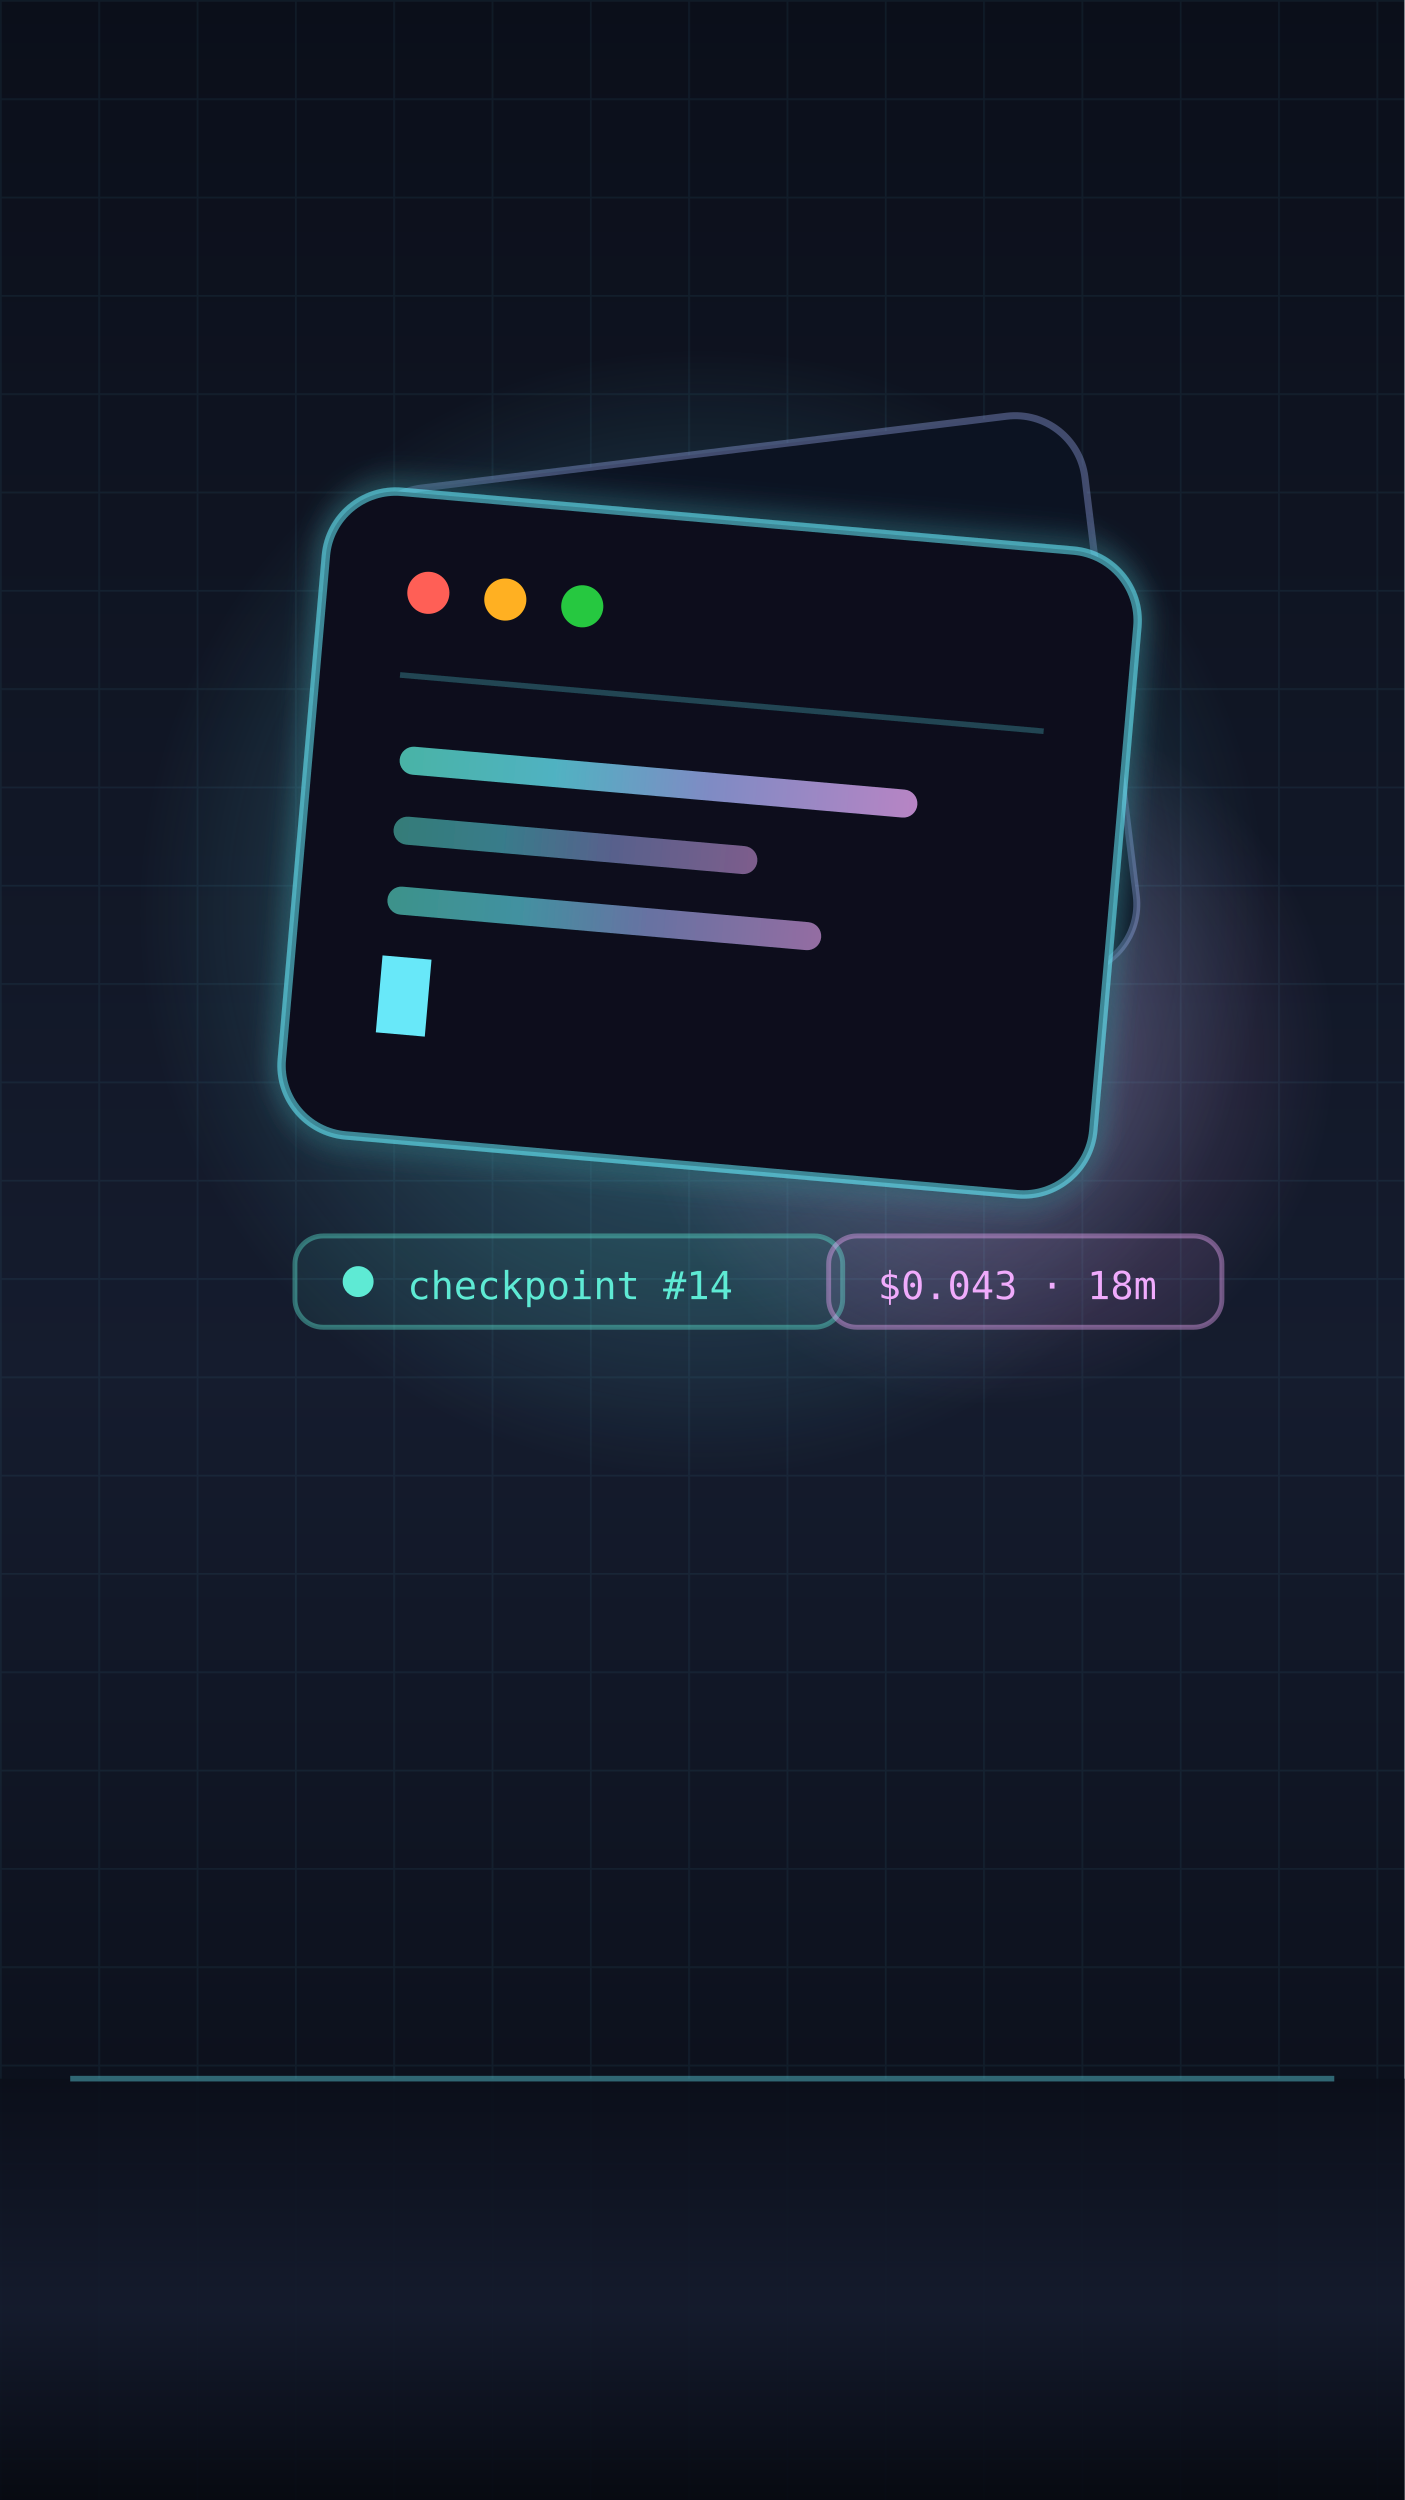
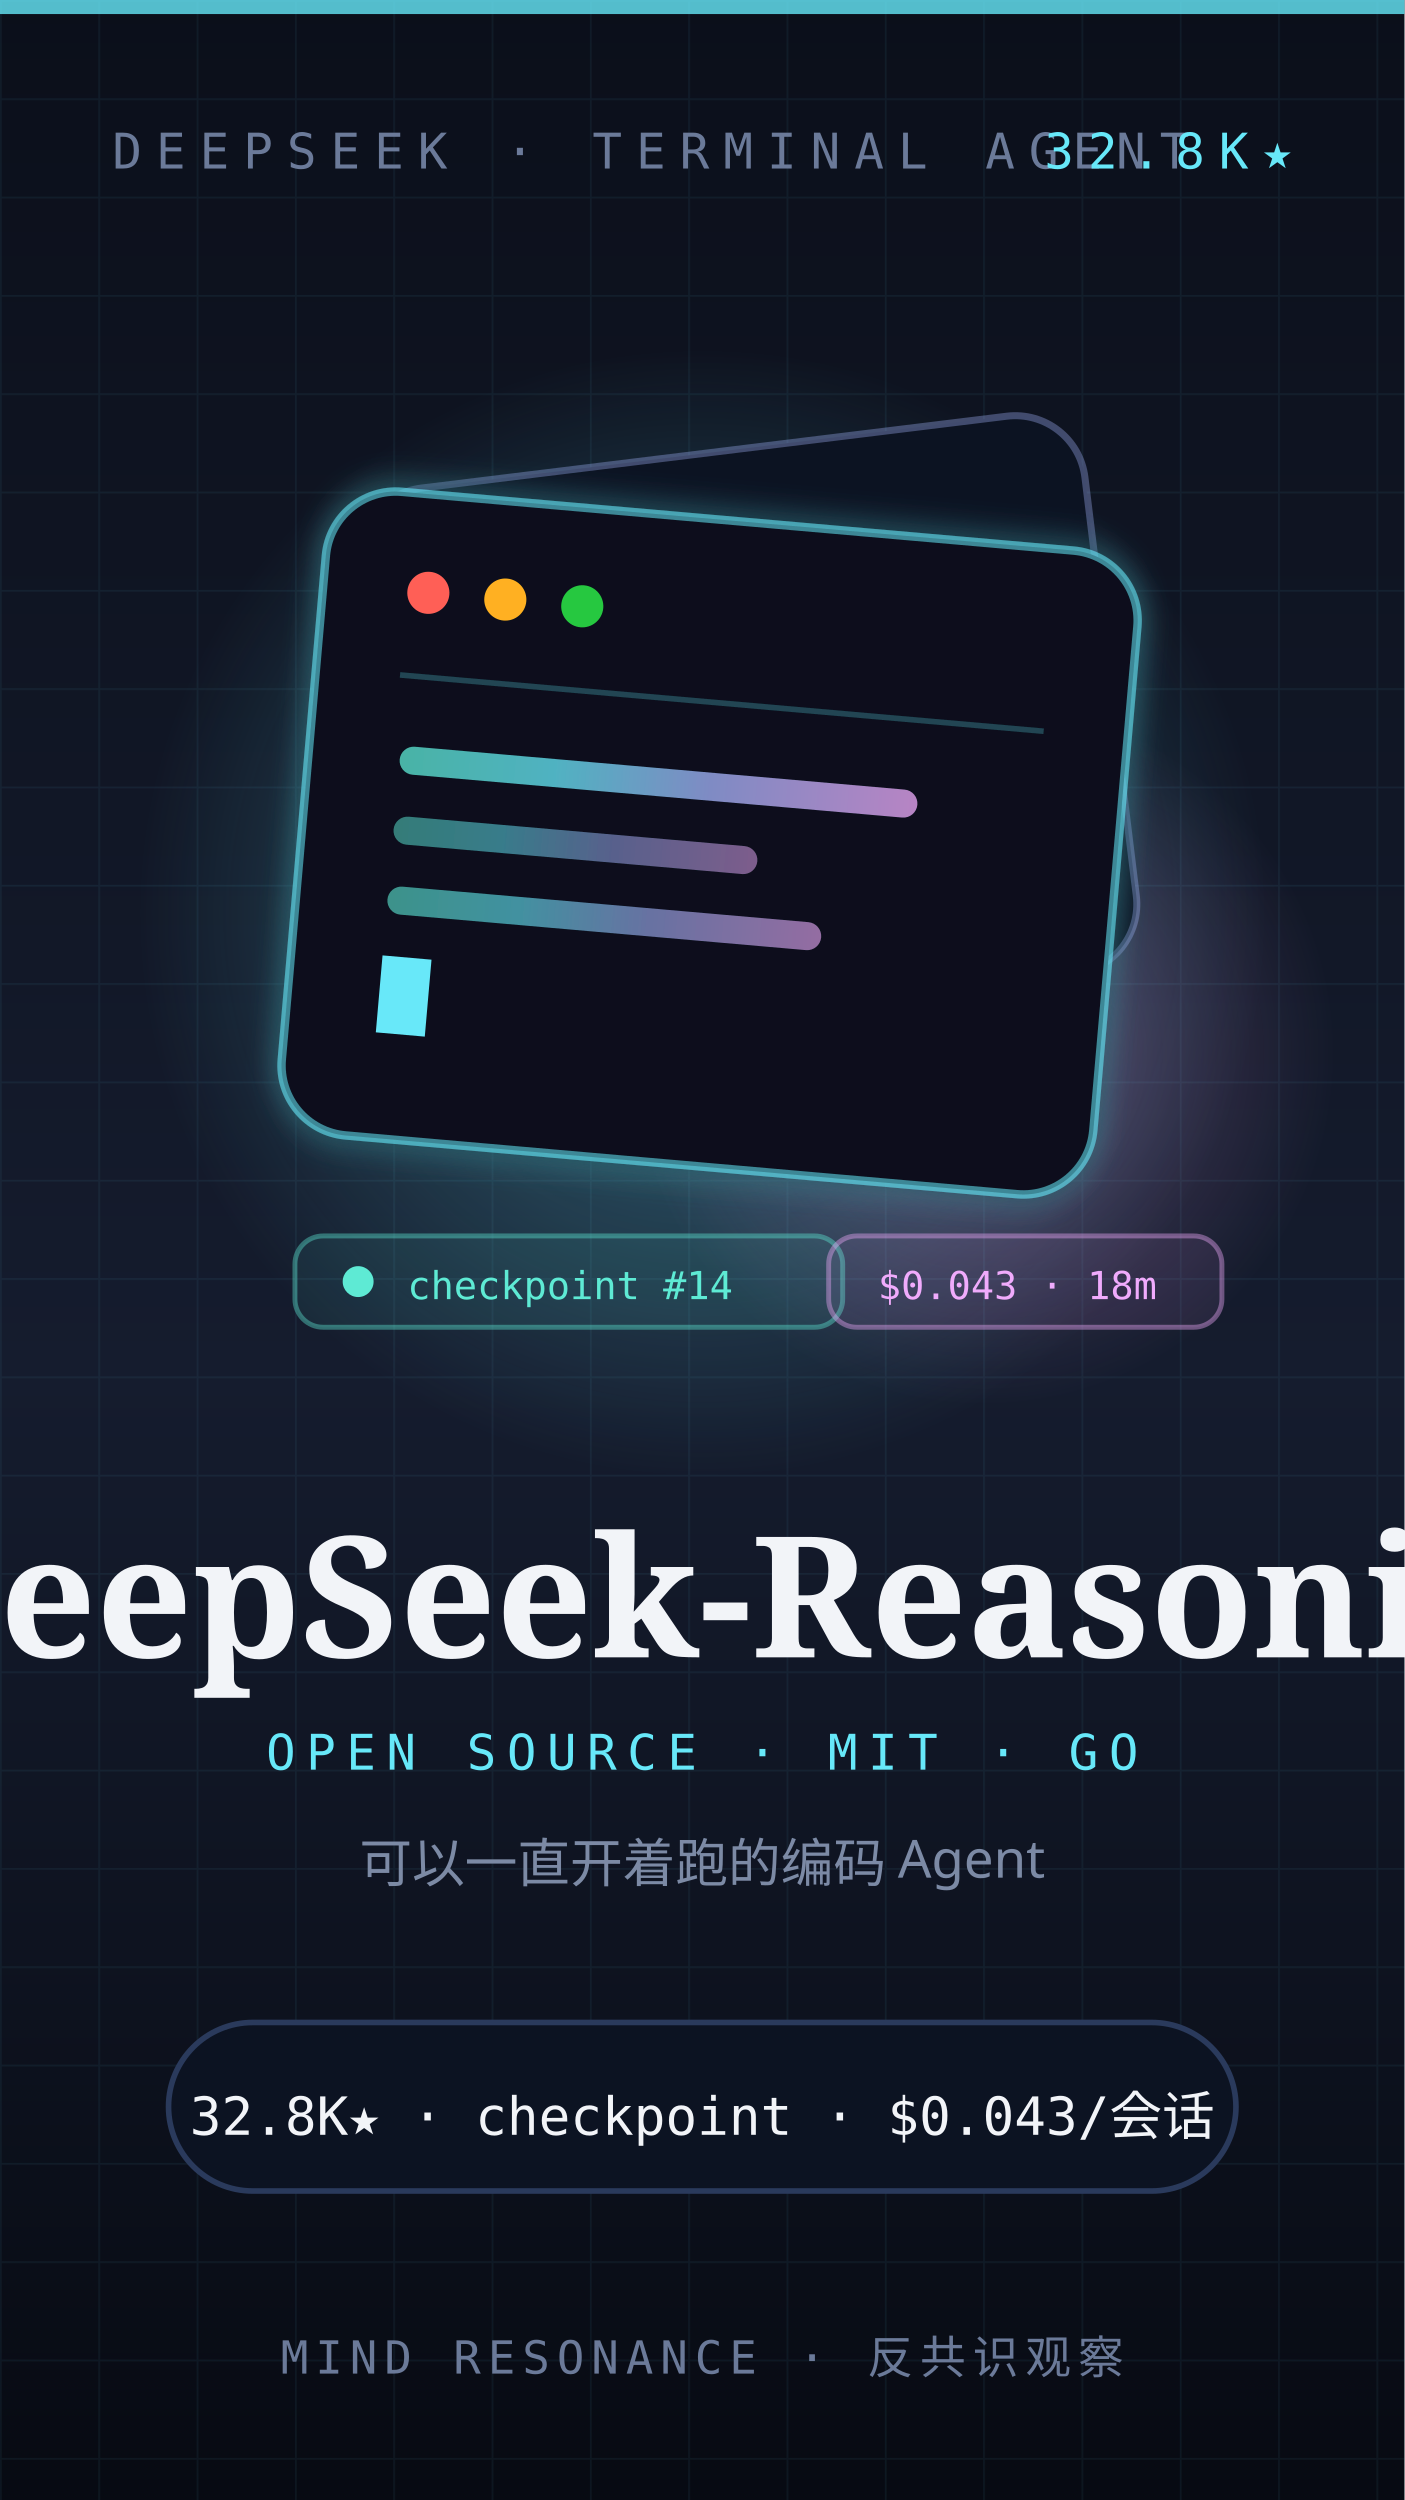
<svg xmlns="http://www.w3.org/2000/svg" width="200" height="356" viewBox="0 0 200 356" role="img" aria-label="DeepSeek-Reasonix">
  <defs>
    <linearGradient id="bg" x1="0" y1="0" x2="0" y2="1">
      <stop offset="0" stop-color="#0B0F1A" />
      <stop offset="0.55" stop-color="#151C2E" />
      <stop offset="1" stop-color="#070A12" />
    </linearGradient>
    <linearGradient id="rx-grad" x1="0" y1="0" x2="1" y2="0">
      <stop offset="0" stop-color="#5EEAD4" />
      <stop offset="0.3" stop-color="#67E8F9" />
      <stop offset="0.6" stop-color="#A5B4FC" />
      <stop offset="1" stop-color="#F0ABFC" />
    </linearGradient>
    <radialGradient id="glow" cx="0.5" cy="0.5" r="0.5">
      <stop offset="0" stop-color="#67E8F9" stop-opacity="0.4" />
      <stop offset="1" stop-color="#67E8F9" stop-opacity="0" />
    </radialGradient>
    <radialGradient id="glow2" cx="0.5" cy="0.5" r="0.5">
      <stop offset="0" stop-color="#F0ABFC" stop-opacity="0.3" />
      <stop offset="1" stop-color="#F0ABFC" stop-opacity="0" />
    </radialGradient>
    <filter id="neon" x="-80%" y="-80%" width="260%" height="260%">
      <feGaussianBlur stdDeviation="2.2" result="b" />
      <feMerge>
        <feMergeNode in="b" />
        <feMergeNode in="SourceGraphic" />
      </feMerge>
    </filter>
    <pattern id="grid" width="14" height="14" patternUnits="userSpaceOnUse">
      <path d="M14 0H0V14" fill="none" stroke="#67E8F9" stroke-opacity="0.06" stroke-width="0.5" />
    </pattern>
  </defs>
  <rect width="200" height="356" fill="url(#bg)" />
  <rect width="200" height="356" fill="url(#grid)" />
  <circle cx="100" cy="130" r="80" fill="url(#glow)" />
  <circle cx="140" cy="150" r="50" fill="url(#glow2)" />
-   <g font-family="monospace" font-size="5.2" letter-spacing="1.6" fill="#6B7A99">
+   <rect x="0" y="0" width="200" height="2" fill="#67E8F9" opacity="0.8" />
+   <g font-family="monospace" font-size="7" letter-spacing="2" fill="#6B7A99">
+     <text x="16" y="24">DEEPSEEK · TERMINAL AGENT</text>
+     <text x="184" y="24" text-anchor="end" fill="#67E8F9">32.8K★</text>
  </g>
  <g transform="translate(56,64) rotate(-7 52 52)">
    <rect x="0" y="0" width="104" height="80" rx="10" fill="#0C1322" stroke="#A5B4FC" stroke-opacity="0.35" stroke-width="1" />
    <circle cx="14" cy="13" r="2.5" fill="#FF5F57" />
    <circle cx="24" cy="13" r="2.5" fill="#FFB020" />
    <circle cx="34" cy="13" r="2.5" fill="#28C840" />
    <line x1="12" y1="24" x2="92" y2="24" stroke="#A5B4FC" stroke-opacity="0.2" stroke-width="0.8" />
  </g>
  <g transform="translate(42,74) rotate(5 58 58)" filter="url(#neon)">
    <rect x="0" y="0" width="116" height="92" rx="10" fill="#0A0F1C" stroke="#67E8F9" stroke-opacity="0.55" stroke-width="1.2" />
    <circle cx="15" cy="14" r="3" fill="#FF5F57" />
    <circle cx="26" cy="14" r="3" fill="#FFB020" />
    <circle cx="37" cy="14" r="3" fill="#28C840" />
    <line x1="12" y1="26" x2="104" y2="26" stroke="#67E8F9" stroke-opacity="0.25" stroke-width="0.8" />
    <rect x="13" y="36" width="74" height="4" rx="2" fill="url(#rx-grad)" fill-opacity="0.75">
      <animate attributeName="opacity" values="0.3;0.9;0.3" dur="2.8s" repeatCount="indefinite" />
    </rect>
    <rect x="13" y="46" width="52" height="4" rx="2" fill="url(#rx-grad)" fill-opacity="0.5">
      <animate attributeName="opacity" values="0.9;0.3;0.9" dur="2.8s" repeatCount="indefinite" begin="0.9s" />
    </rect>
    <rect x="13" y="56" width="62" height="4" rx="2" fill="url(#rx-grad)" fill-opacity="0.6">
      <animate attributeName="opacity" values="0.3;0.9;0.3" dur="2.8s" repeatCount="indefinite" begin="1.8s" />
    </rect>
    <rect x="13" y="66" width="7" height="11" fill="#67E8F9">
      <animate attributeName="opacity" values="1;0;1" dur="1s" repeatCount="indefinite" />
    </rect>
  </g>
  <g font-family="monospace" font-size="5.5">
    <rect x="42" y="176" width="78" height="13" rx="4" fill="#5EEAD4" fill-opacity="0.08" stroke="#5EEAD4" stroke-opacity="0.4" stroke-width="0.7" />
    <circle cx="51" cy="182.5" r="2.2" fill="#5EEAD4">
      <animate attributeName="opacity" values="1;0.3;1" dur="1.6s" repeatCount="indefinite" />
    </circle>
    <text x="58" y="185" fill="#5EEAD4">checkpoint #14</text>
  </g>
  <g font-family="monospace" font-size="5.5">
    <rect x="118" y="176" width="56" height="13" rx="4" fill="#F0ABFC" fill-opacity="0.08" stroke="#F0ABFC" stroke-opacity="0.4" stroke-width="0.7" />
    <text x="125" y="185" fill="#F0ABFC">$0.043 · 18m</text>
  </g>
-   <rect x="0" y="296" width="200" height="60" fill="url(#bg)" fill-opacity="0.92" />
-   <line x1="10" y1="296" x2="190" y2="296" stroke="#67E8F9" stroke-opacity="0.4" stroke-width="0.8" />
+   <text x="100" y="236" text-anchor="middle" font-family="Georgia,serif" font-size="24" font-weight="bold" fill="#F2F4F8">DeepSeek-Reasonix</text>
+   <text x="100" y="252" text-anchor="middle" font-family="monospace" font-size="7" fill="#67E8F9" letter-spacing="1.5">OPEN SOURCE · MIT · GO</text>
+   <text x="100" y="268" text-anchor="middle" font-family="sans-serif" font-size="7.5" fill="#7C8AA5">可以一直开着跑的编码 Agent</text>
+   <rect x="24" y="288" width="152" height="24" rx="12" fill="#0C1322" stroke="#2A3A5C" stroke-width="0.8" />
+   <text x="100" y="304" text-anchor="middle" font-family="monospace" font-size="7.5" fill="#F2F4F8">32.8K★ · checkpoint · $0.043/会话</text>
+   <text x="100" y="338" text-anchor="middle" font-family="monospace" font-size="6.5" fill="#6B7A99" letter-spacing="1">MIND RESONANCE · 反共识观察</text>
</svg>
